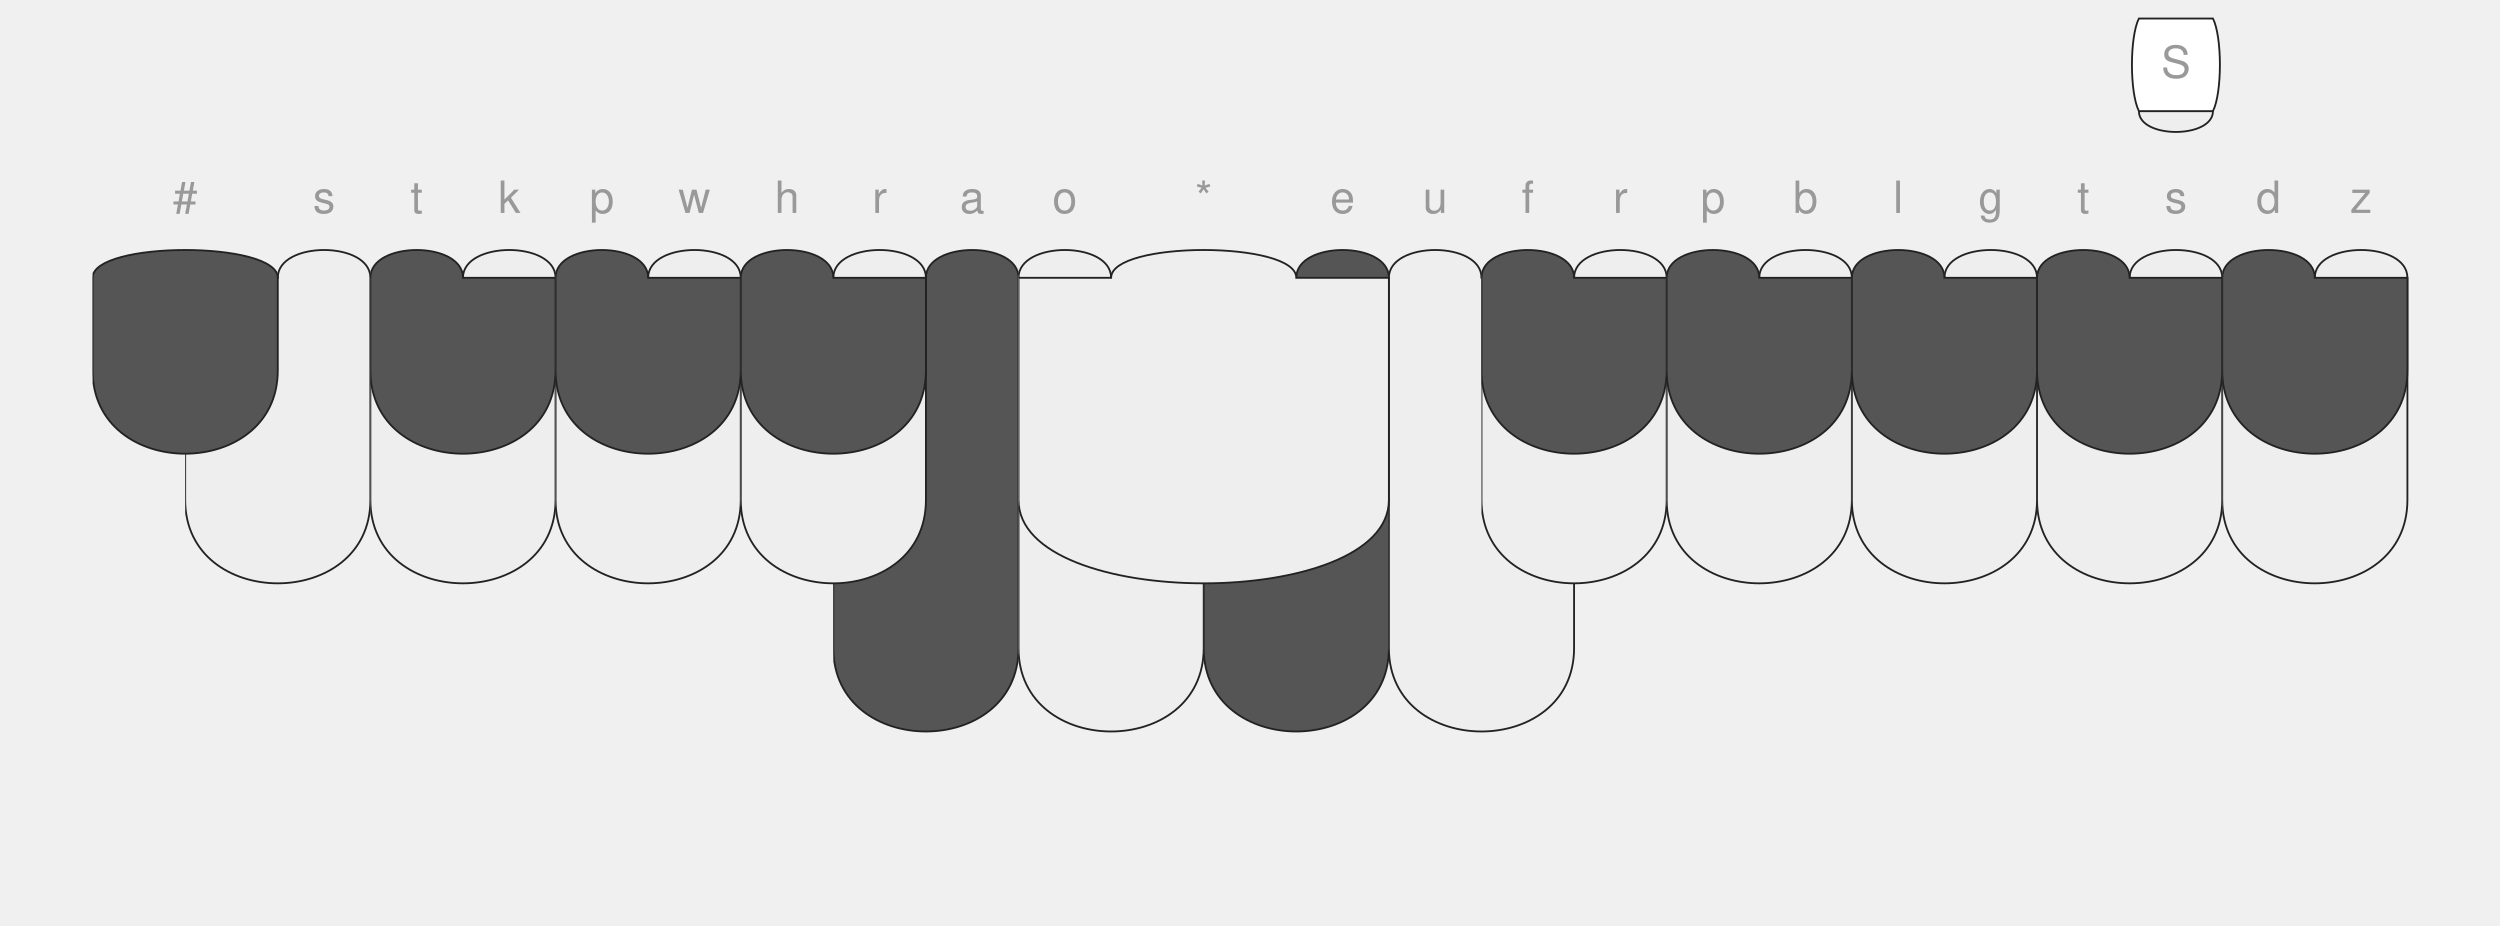
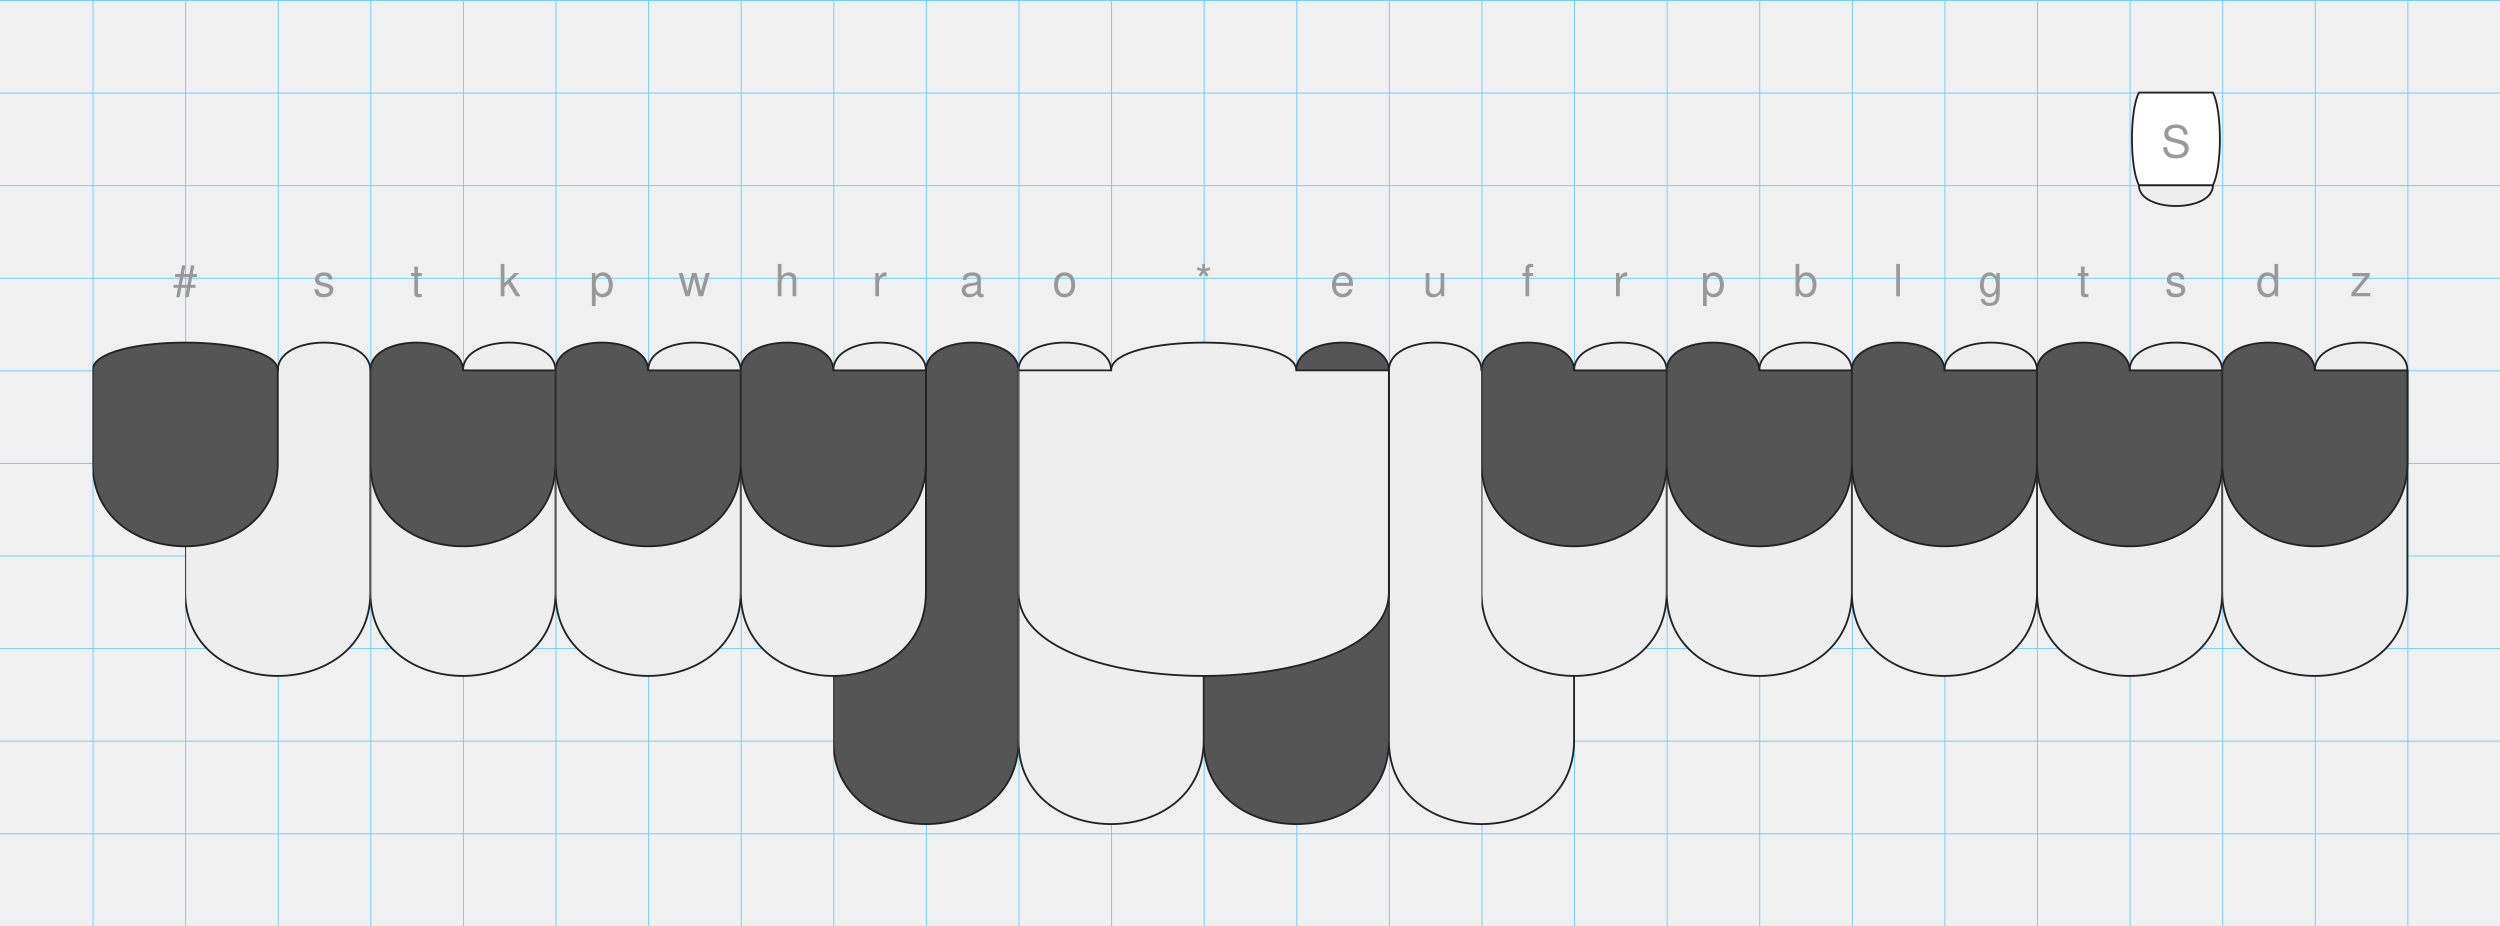
<svg xmlns="http://www.w3.org/2000/svg" xmlns:xlink="http://www.w3.org/1999/xlink" version="1.1" baseProfile="full" viewBox="0 0 1350 500">
  <style type="text/css">
-     .stroked {
+     .rule-line {
+   stroke-width: 1;
+   stroke: #66CCFF;
+ }
+ 
+ .stroked {
  stroke-width: 1;
  stroke: #222;
}

.darkFill {
  fill: #555;
}

.lightFill {
  fill: #eee;
}

.whiteFill {
  fill: #fff;
}

.buttonLabel {
  text-anchor: middle;
  text-transform: capitalize;
  font-family: Helvetica, Arial, sans-serif;
  font-size: 24px;
  fill: #999;
}

svg {
  /* border: 1px dotted white; */
}

  </style>
+   <symbol id="vertical-rule">
+     <path d="M0 0 V 10000" />
+   </symbol>
+   <use xlink:href="#vertical-rule" transform="translate(50)" class="rule-line" />
+   <use xlink:href="#vertical-rule" transform="translate(100)" class="rule-line" />
+   <use xlink:href="#vertical-rule" transform="translate(150)" class="rule-line" />
+   <use xlink:href="#vertical-rule" transform="translate(200)" class="rule-line" />
+   <use xlink:href="#vertical-rule" transform="translate(250)" class="rule-line" />
+   <use xlink:href="#vertical-rule" transform="translate(300)" class="rule-line" />
+   <use xlink:href="#vertical-rule" transform="translate(350)" class="rule-line" />
+   <use xlink:href="#vertical-rule" transform="translate(400)" class="rule-line" />
+   <use xlink:href="#vertical-rule" transform="translate(450)" class="rule-line" />
+   <use xlink:href="#vertical-rule" transform="translate(500)" class="rule-line" />
+   <use xlink:href="#vertical-rule" transform="translate(550)" class="rule-line" />
+   <use xlink:href="#vertical-rule" transform="translate(600)" class="rule-line" />
+   <use xlink:href="#vertical-rule" transform="translate(650)" class="rule-line" />
+   <use xlink:href="#vertical-rule" transform="translate(700)" class="rule-line" />
+   <use xlink:href="#vertical-rule" transform="translate(750)" class="rule-line" />
+   <use xlink:href="#vertical-rule" transform="translate(800)" class="rule-line" />
+   <use xlink:href="#vertical-rule" transform="translate(850)" class="rule-line" />
+   <use xlink:href="#vertical-rule" transform="translate(900)" class="rule-line" />
+   <use xlink:href="#vertical-rule" transform="translate(950)" class="rule-line" />
+   <use xlink:href="#vertical-rule" transform="translate(1000)" class="rule-line" />
+   <use xlink:href="#vertical-rule" transform="translate(1050)" class="rule-line" />
+   <use xlink:href="#vertical-rule" transform="translate(1100)" class="rule-line" />
+   <use xlink:href="#vertical-rule" transform="translate(1150)" class="rule-line" />
+   <use xlink:href="#vertical-rule" transform="translate(1200)" class="rule-line" />
+   <use xlink:href="#vertical-rule" transform="translate(1250)" class="rule-line" />
+   <use xlink:href="#vertical-rule" transform="translate(1300)" class="rule-line" />
+   <symbol id="horizontal-rule">
+     <path d="M0 0 H 10000" />
+   </symbol>
+   <use xlink:href="#horizontal-rule" transform="translate(0 0)" class="rule-line" />
+   <use xlink:href="#horizontal-rule" transform="translate(0 50)" class="rule-line" />
+   <use xlink:href="#horizontal-rule" transform="translate(0 100)" class="rule-line" />
+   <use xlink:href="#horizontal-rule" transform="translate(0 150)" class="rule-line" />
+   <use xlink:href="#horizontal-rule" transform="translate(0 200)" class="rule-line" />
+   <use xlink:href="#horizontal-rule" transform="translate(0 250)" class="rule-line" />
+   <use xlink:href="#horizontal-rule" transform="translate(0 300)" class="rule-line" />
+   <use xlink:href="#horizontal-rule" transform="translate(0 350)" class="rule-line" />
+   <use xlink:href="#horizontal-rule" transform="translate(0 400)" class="rule-line" />
+   <use xlink:href="#horizontal-rule" transform="translate(0 450)" class="rule-line" />
+   <use xlink:href="#horizontal-rule" transform="translate(0 500)" class="rule-line" />
  <symbol id="topRowPath">
    <path d="M 0.0 100 C 0.0 80.0 50.0 80.0 50.0 100 L 100.0 100 L 100.0 150 C 100.0 210.0 0.0 210.0 0.0 150 z" />
  </symbol>
  <symbol id="bottomRowPath">
    <path d="M 0.0 100 L 50.0 100 C 50.0 80.0 100.0 80.0 100.0 100 L 100.0 220 C 100.0 280.0 0.0 280.0 0.0 220 z" />
  </symbol>
  <symbol id="thumbFirstPath">
    <path d="M 0.0 100 L 50.0 100 C 50.0 80.0 100.0 80.0 100.0 100 L 100.0 300 C 100.0 360.0 0.0 360.0 0.0 300 z" />
  </symbol>
  <symbol id="thumbSecondPath">
    <path d="M 0.0 100 C 0.0 80.0 50.0 80.0 50.0 100 L 100.0 100 L 100.0 300 C 100.0 360.0 0.0 360.0 0.0 300 z" />
  </symbol>
  <symbol id="starKeyPath">
    <path d="M 0.0 100 L 50.0 100 C 50.0 80.0 150.0 80.0 150.0 100 L 200.0 100 L 200.0 220 C 200.0 280.0 0.0 280.0 0.0 220 z" />
  </symbol>
  <symbol id="numberKeyPath">
    <path d="M 0.0 100 C 0.0 80.0 100.0 80.0 100.0 100 L 100.0 150 C 100.0 210.0 0.0 210.0 0.0 150 z" />
  </symbol>
  <symbol id="matcher-width-1">
    <path d="M 5.0 100 L 45.0 100 C 45.0 115.0 5.0 115.0 5.0 100 z" />
  </symbol>
  <symbol id="matcher-width-2">
    <path d="M 5.0 100 L 95.0 100 C 95.0 115.0 5.0 115.0 5.0 100 z" />
  </symbol>
  <symbol id="span-width-1">
    <path d="M 5.0 100 L 45.0 100 C 50.0 110 50.0 140 45.0 150 L 5.0 150 C  0 140 0 110 5.0 100 z" />
  </symbol>
  <symbol id="span-width-2">
    <path d="M 5.0 100 L 95.0 100 C 100.0 110 100.0 140 95.0 150 L 5.0 150 C  0 140 0 110 5.0 100 z" />
  </symbol>
  <symbol id="span-width-3">
    <path d="M 5.0 100 L 145.0 100 C 150.0 110 150.0 140 145.0 150 L 5.0 150 C  0 140 0 110 5.0 100 z" />
  </symbol>
  <symbol id="span-width-4">
    <path d="M 5.0 100 L 195.0 100 C 200.0 110 200.0 140 195.0 150 L 5.0 150 C  0 140 0 110 5.0 100 z" />
  </symbol>
  <symbol id="span-width-5">
    <path d="M 5.0 100 L 245.0 100 C 250.0 110 250.0 140 245.0 150 L 5.0 150 C  0 140 0 110 5.0 100 z" />
  </symbol>
  <symbol id="span-width-6">
    <path d="M 5.0 100 L 295.0 100 C 300.0 110 300.0 140 295.0 150 L 5.0 150 C  0 140 0 110 5.0 100 z" />
  </symbol>
  <symbol id="span-width-7">
    <path d="M 5.0 100 L 345.0 100 C 350.0 110 350.0 140 345.0 150 L 5.0 150 C  0 140 0 110 5.0 100 z" />
  </symbol>
  <symbol id="span-width-8">
    <path d="M 5.0 100 L 395.0 100 C 400.0 110 400.0 140 395.0 150 L 5.0 150 C  0 140 0 110 5.0 100 z" />
  </symbol>
  <symbol id="span-width-9">
    <path d="M 5.0 100 L 445.0 100 C 450.0 110 450.0 140 445.0 150 L 5.0 150 C  0 140 0 110 5.0 100 z" />
  </symbol>
  <symbol id="span-width-10">
    <path d="M 5.0 100 L 495.0 100 C 500.0 110 500.0 140 495.0 150 L 5.0 150 C  0 140 0 110 5.0 100 z" />
  </symbol>
  <symbol id="span-width-11">
    <path d="M 5.0 100 L 545.0 100 C 550.0 110 550.0 140 545.0 150 L 5.0 150 C  0 140 0 110 5.0 100 z" />
  </symbol>
  <symbol id="span-width-12">
    <path d="M 5.0 100 L 595.0 100 C 600.0 110 600.0 140 595.0 150 L 5.0 150 C  0 140 0 110 5.0 100 z" />
  </symbol>
  <symbol id="span-width-13">
    <path d="M 5.0 100 L 645.0 100 C 650.0 110 650.0 140 645.0 150 L 5.0 150 C  0 140 0 110 5.0 100 z" />
  </symbol>
  <symbol id="span-width-14">
    <path d="M 5.0 100 L 695.0 100 C 700.0 110 700.0 140 695.0 150 L 5.0 150 C  0 140 0 110 5.0 100 z" />
  </symbol>
  <symbol id="span-width-15">
    <path d="M 5.0 100 L 745.0 100 C 750.0 110 750.0 140 745.0 150 L 5.0 150 C  0 140 0 110 5.0 100 z" />
  </symbol>
-   <g transform="translate(100)">
-     <use xlink:href="#thumbFirstPath" x="350.0" y="50" class="stroked darkFill" />
-     <use xlink:href="#thumbSecondPath" x="450.0" y="50" class="stroked lightFill" />
-     <use xlink:href="#thumbFirstPath" x="550.0" y="50" class="stroked darkFill" />
-     <use xlink:href="#thumbSecondPath" x="650.0" y="50" class="stroked lightFill" />
-     <use xlink:href="#bottomRowPath" x="0" y="50" class="stroked lightFill" />
-     <use xlink:href="#bottomRowPath" x="100" y="50" class="stroked lightFill" />
-     <use xlink:href="#bottomRowPath" x="200" y="50" class="stroked lightFill" />
-     <use xlink:href="#bottomRowPath" x="300" y="50" class="stroked lightFill" />
-     <use xlink:href="#starKeyPath" x="450.0" y="50" class="stroked lightFill" />
-     <use xlink:href="#bottomRowPath" x="700" y="50" class="stroked lightFill" />
-     <use xlink:href="#bottomRowPath" x="800" y="50" class="stroked lightFill" />
-     <use xlink:href="#bottomRowPath" x="900" y="50" class="stroked lightFill" />
-     <use xlink:href="#bottomRowPath" x="1000" y="50" class="stroked lightFill" />
-     <use xlink:href="#bottomRowPath" x="1100" y="50" class="stroked lightFill" />
-     <use xlink:href="#numberKeyPath" x="-50.0" y="50" class="stroked darkFill" />
-     <use xlink:href="#topRowPath" x="100" y="50" class="stroked darkFill" />
-     <use xlink:href="#topRowPath" x="200" y="50" class="stroked darkFill" />
-     <use xlink:href="#topRowPath" x="300" y="50" class="stroked darkFill" />
-     <use xlink:href="#topRowPath" x="700" y="50" class="stroked darkFill" />
-     <use xlink:href="#topRowPath" x="800" y="50" class="stroked darkFill" />
-     <use xlink:href="#topRowPath" x="900" y="50" class="stroked darkFill" />
-     <use xlink:href="#topRowPath" x="1000" y="50" class="stroked darkFill" />
-     <use xlink:href="#topRowPath" x="1100" y="50" class="stroked darkFill" />
-     <text class="buttonLabel" y="115" x="0">
+   <g transform="translate(100 0)">
+     <use xlink:href="#thumbFirstPath" x="350.0" y="100" class="stroked darkFill" />
+     <use xlink:href="#thumbSecondPath" x="450.0" y="100" class="stroked lightFill" />
+     <use xlink:href="#thumbFirstPath" x="550.0" y="100" class="stroked darkFill" />
+     <use xlink:href="#thumbSecondPath" x="650.0" y="100" class="stroked lightFill" />
+     <use xlink:href="#bottomRowPath" x="0" y="100" class="stroked lightFill" />
+     <use xlink:href="#bottomRowPath" x="100" y="100" class="stroked lightFill" />
+     <use xlink:href="#bottomRowPath" x="200" y="100" class="stroked lightFill" />
+     <use xlink:href="#bottomRowPath" x="300" y="100" class="stroked lightFill" />
+     <use xlink:href="#starKeyPath" x="450.0" y="100" class="stroked lightFill" />
+     <use xlink:href="#bottomRowPath" x="700" y="100" class="stroked lightFill" />
+     <use xlink:href="#bottomRowPath" x="800" y="100" class="stroked lightFill" />
+     <use xlink:href="#bottomRowPath" x="900" y="100" class="stroked lightFill" />
+     <use xlink:href="#bottomRowPath" x="1000" y="100" class="stroked lightFill" />
+     <use xlink:href="#bottomRowPath" x="1100" y="100" class="stroked lightFill" />
+     <use xlink:href="#numberKeyPath" x="-50.0" y="100" class="stroked darkFill" />
+     <use xlink:href="#topRowPath" x="100" y="100" class="stroked darkFill" />
+     <use xlink:href="#topRowPath" x="200" y="100" class="stroked darkFill" />
+     <use xlink:href="#topRowPath" x="300" y="100" class="stroked darkFill" />
+     <use xlink:href="#topRowPath" x="700" y="100" class="stroked darkFill" />
+     <use xlink:href="#topRowPath" x="800" y="100" class="stroked darkFill" />
+     <use xlink:href="#topRowPath" x="900" y="100" class="stroked darkFill" />
+     <use xlink:href="#topRowPath" x="1000" y="100" class="stroked darkFill" />
+     <use xlink:href="#topRowPath" x="1100" y="100" class="stroked darkFill" />
+     <text class="buttonLabel" y="160" x="0">
      <tspan>#</tspan>
    </text>
-     <text class="buttonLabel" y="115" x="75">
+     <text class="buttonLabel" y="160" x="75">
      <tspan>s</tspan>
    </text>
-     <text class="buttonLabel" y="115" x="125">
+     <text class="buttonLabel" y="160" x="125">
      <tspan>t</tspan>
    </text>
-     <text class="buttonLabel" y="115" x="175">
+     <text class="buttonLabel" y="160" x="175">
      <tspan>k</tspan>
    </text>
-     <text class="buttonLabel" y="115" x="225">
+     <text class="buttonLabel" y="160" x="225">
      <tspan>p</tspan>
    </text>
-     <text class="buttonLabel" y="115" x="275">
+     <text class="buttonLabel" y="160" x="275">
      <tspan>w</tspan>
    </text>
-     <text class="buttonLabel" y="115" x="325">
+     <text class="buttonLabel" y="160" x="325">
      <tspan>h</tspan>
    </text>
-     <text class="buttonLabel" y="115" x="375">
+     <text class="buttonLabel" y="160" x="375">
      <tspan>r</tspan>
    </text>
-     <text class="buttonLabel" y="115" x="425">
+     <text class="buttonLabel" y="160" x="425">
      <tspan>a</tspan>
    </text>
-     <text class="buttonLabel" y="115" x="475">
+     <text class="buttonLabel" y="160" x="475">
      <tspan>o</tspan>
    </text>
-     <text class="buttonLabel" y="115" x="550">
+     <text class="buttonLabel" y="160" x="550">
      <tspan>*</tspan>
    </text>
-     <text class="buttonLabel" y="115" x="625">
+     <text class="buttonLabel" y="160" x="625">
      <tspan>e</tspan>
    </text>
-     <text class="buttonLabel" y="115" x="675">
+     <text class="buttonLabel" y="160" x="675">
      <tspan>u</tspan>
    </text>
-     <text class="buttonLabel" y="115" x="725">
+     <text class="buttonLabel" y="160" x="725">
      <tspan>f</tspan>
    </text>
-     <text class="buttonLabel" y="115" x="775">
+     <text class="buttonLabel" y="160" x="775">
      <tspan>r</tspan>
    </text>
-     <text class="buttonLabel" y="115" x="825">
+     <text class="buttonLabel" y="160" x="825">
      <tspan>p</tspan>
    </text>
-     <text class="buttonLabel" y="115" x="875">
+     <text class="buttonLabel" y="160" x="875">
      <tspan>b</tspan>
    </text>
-     <text class="buttonLabel" y="115" x="925">
+     <text class="buttonLabel" y="160" x="925">
      <tspan>l</tspan>
    </text>
-     <text class="buttonLabel" y="115" x="975">
+     <text class="buttonLabel" y="160" x="975">
      <tspan>g</tspan>
    </text>
-     <text class="buttonLabel" y="115" x="1025">
+     <text class="buttonLabel" y="160" x="1025">
      <tspan>t</tspan>
    </text>
-     <text class="buttonLabel" y="115" x="1075">
+     <text class="buttonLabel" y="160" x="1075">
      <tspan>s</tspan>
    </text>
-     <text class="buttonLabel" y="115" x="1125">
+     <text class="buttonLabel" y="160" x="1125">
      <tspan>d</tspan>
    </text>
-     <text class="buttonLabel" y="115" x="1175">
+     <text class="buttonLabel" y="160" x="1175">
      <tspan>z</tspan>
    </text>
-     <g>
-       <use xlink:href="#matcher-width-1" x="1050" y="-40" class="stroked lightFill" />
-       <use xlink:href="#span-width-1" x="1050" y="-90" class="stroked whiteFill" />
-       <text class="buttonLabel" x="1075.0" y="42">
+     <g class="chord-brick">
+       <use xlink:href="#matcher-width-1" x="1050" y="0" class="stroked lightFill" />
+       <use xlink:href="#span-width-1" x="1050" y="-50" class="stroked whiteFill" />
+       <text class="buttonLabel" x="1075.0" y="85">
        <tspan>S</tspan>
      </text>
    </g>
  </g>
</svg>
